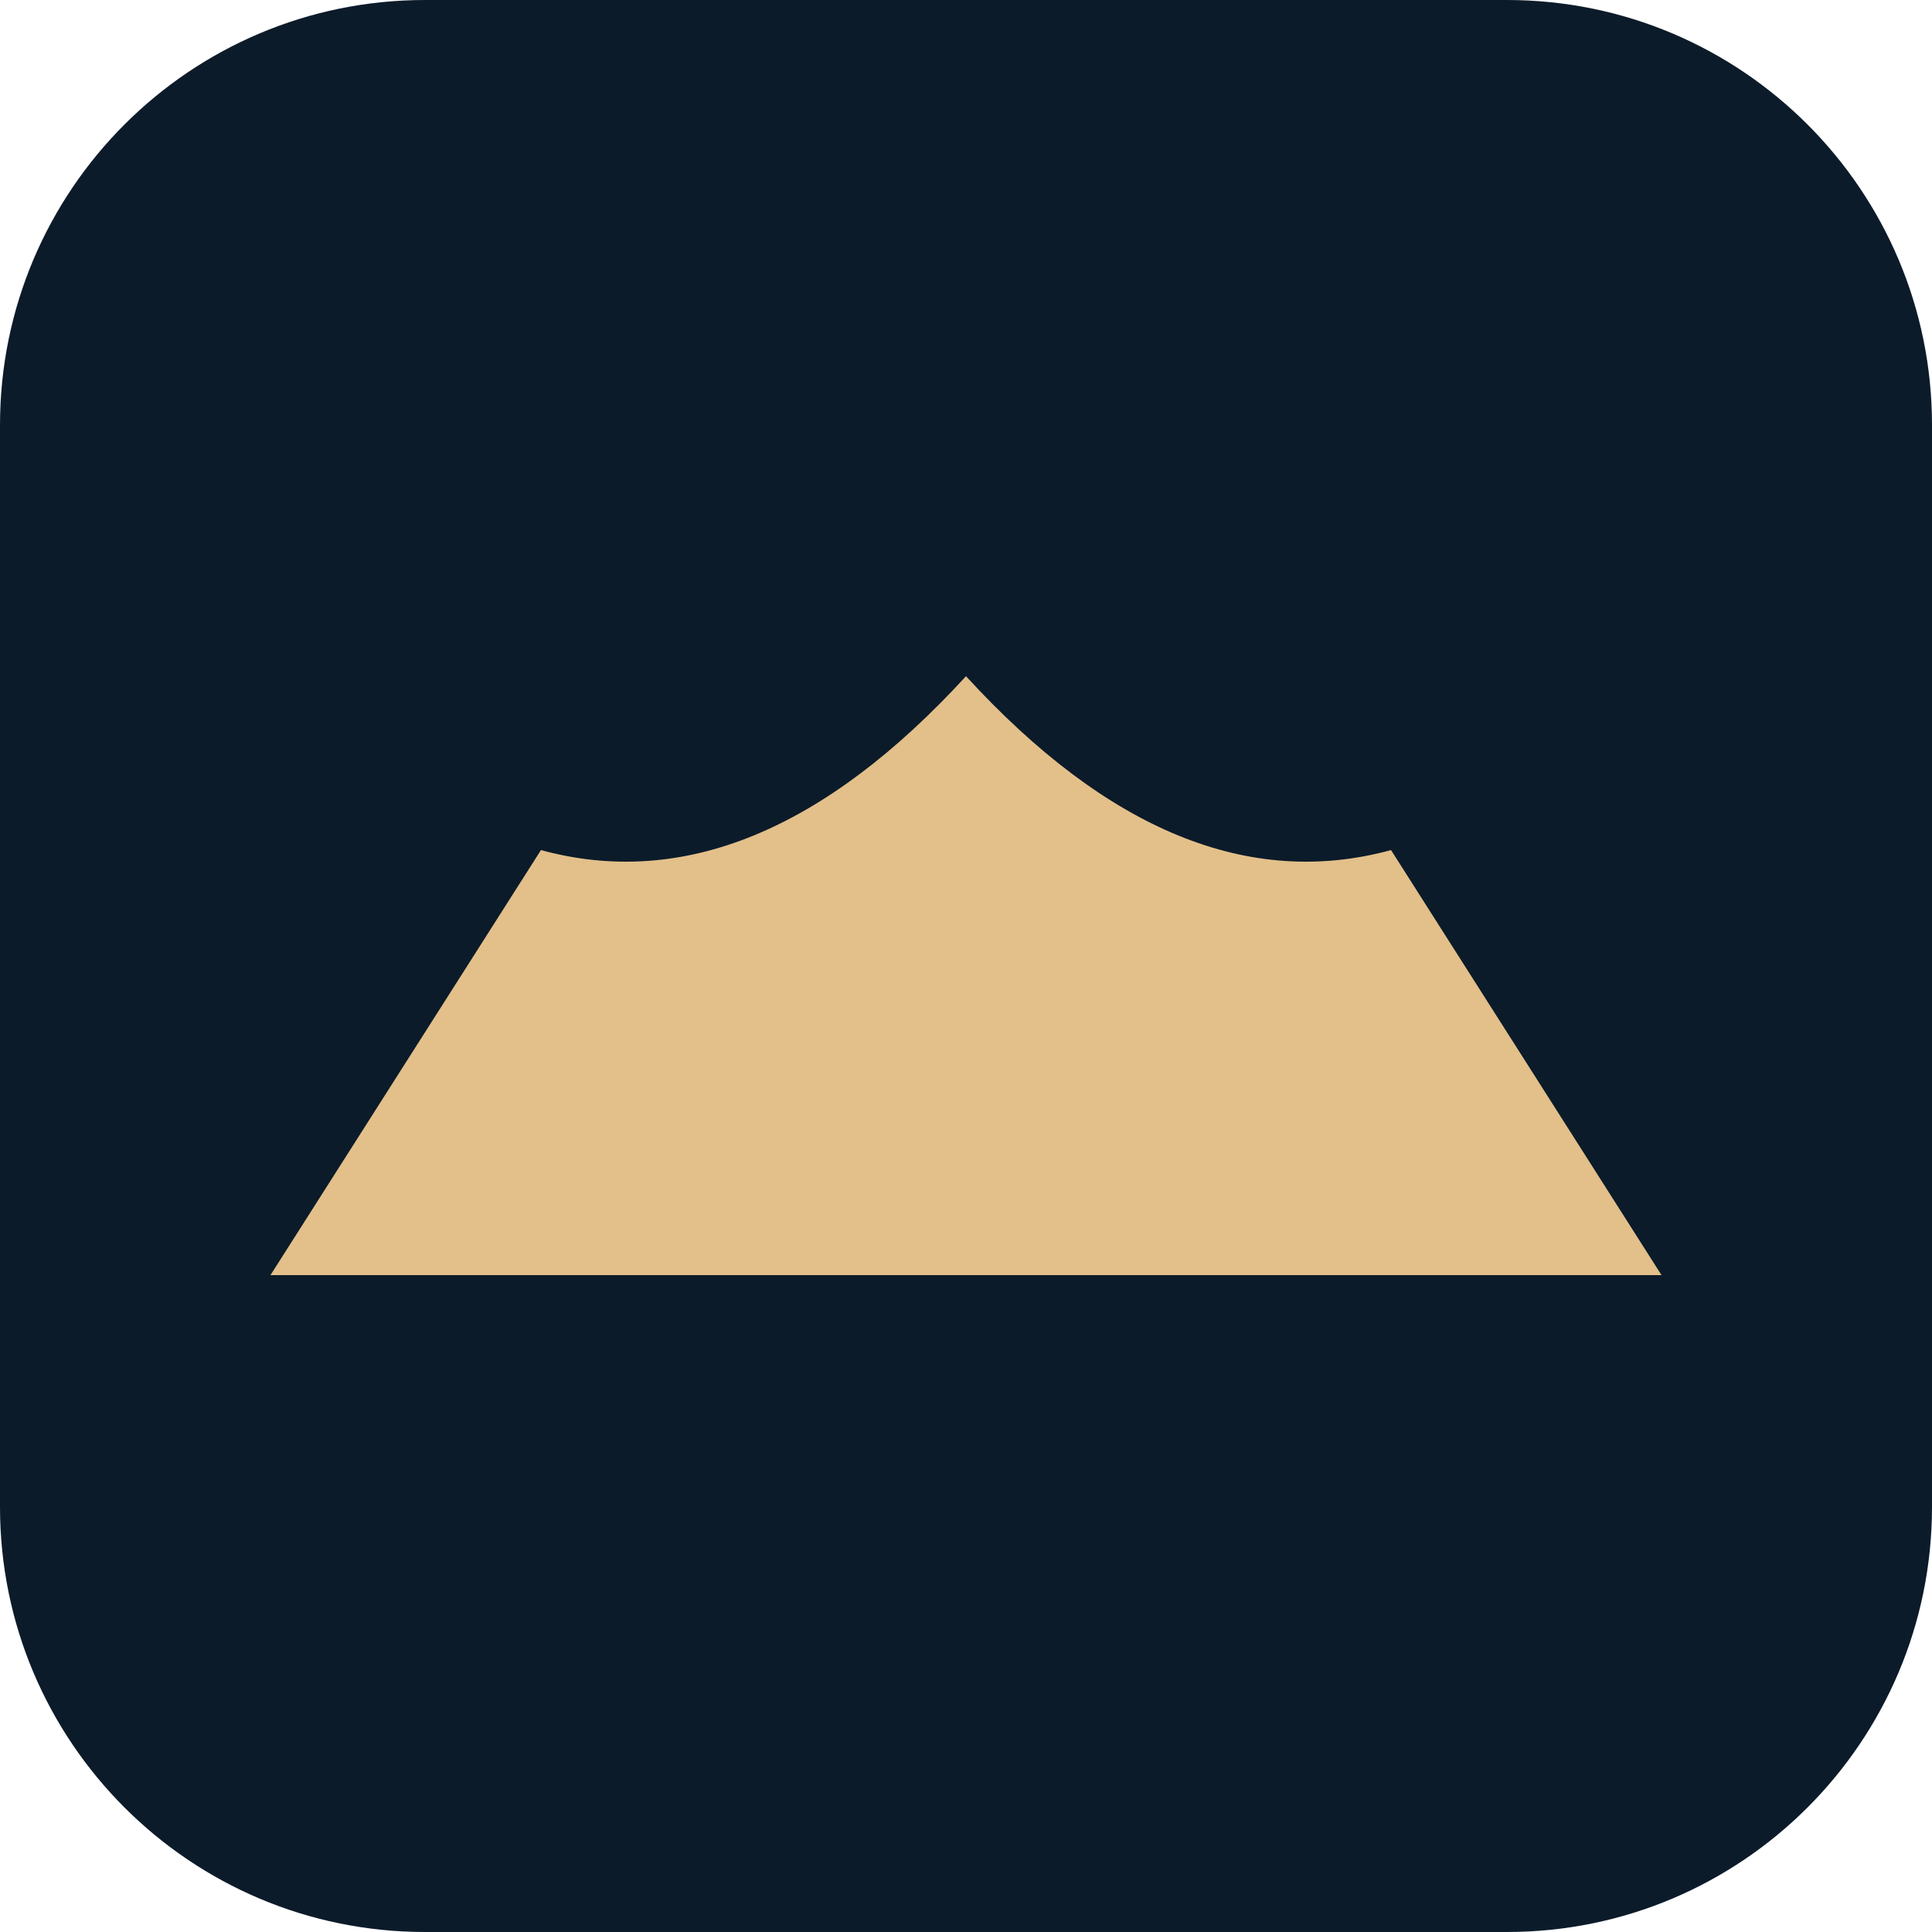
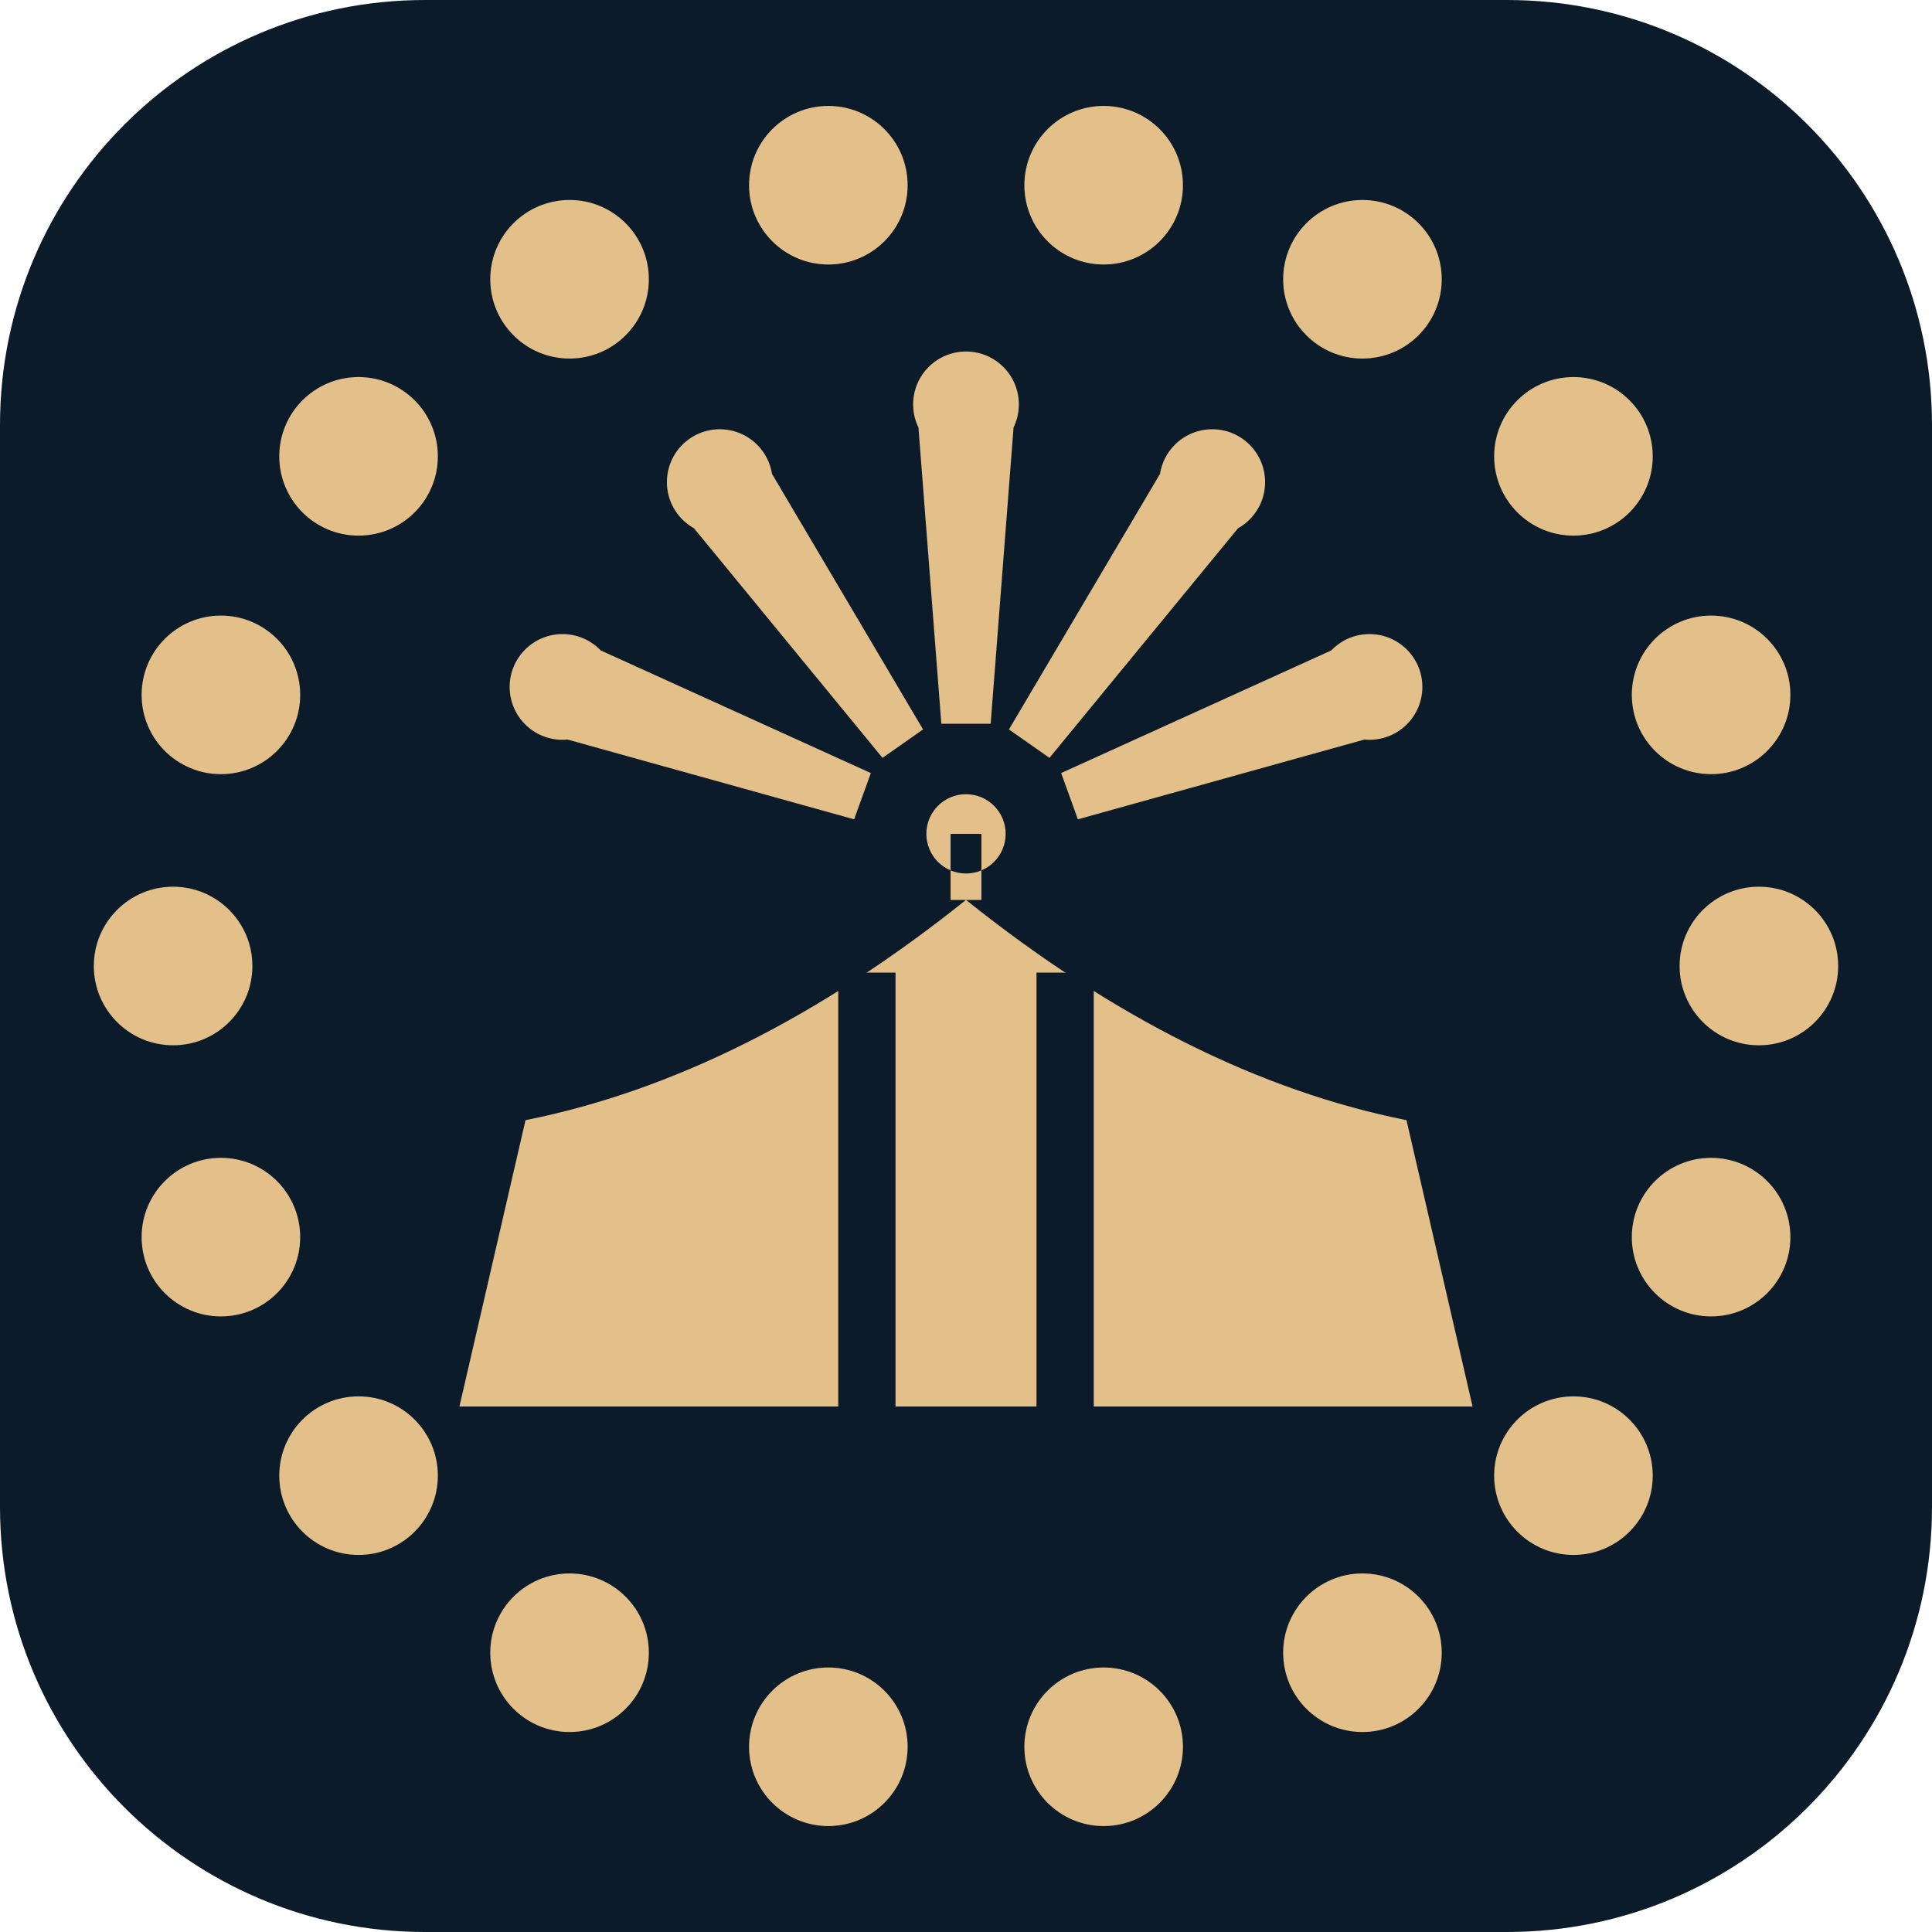
<svg xmlns="http://www.w3.org/2000/svg" viewBox="0 0 100 100" role="img" aria-label="مناسبات النقب">
  <rect width="100" height="100" rx="22" fill="#0c1b2a" />
-   <path d="M14 66 L28 44 Q39 47 50 35 Q61 47 72 44 L86 66 Z" fill="#e3c08a" />
+   <g transform="translate(50 50) scale(1.14) translate(-50 -50)">
+     <path d="M 89.6 50 A 3.6 3.6 0 1 0 82.4 50 A 3.6 3.6 0 1 0 89.6 50 Z M 87.43 37.69 A 3.6 3.6 0 1 0 80.23 37.69 A 3.6 3.6 0 1 0 87.43 37.69 Z M 81.18 26.86 A 3.6 3.6 0 1 0 73.98 26.86 A 3.6 3.6 0 1 0 81.18 26.86 Z M 71.6 18.82 A 3.6 3.6 0 1 0 64.4 18.82 A 3.6 3.6 0 1 0 71.6 18.82 Z M 59.85 14.55 A 3.6 3.6 0 1 0 52.65 14.55 A 3.6 3.6 0 1 0 59.85 14.55 Z M 47.35 14.55 A 3.6 3.6 0 1 0 40.15 14.55 A 3.6 3.6 0 1 0 47.35 14.55 Z M 35.6 18.82 A 3.6 3.6 0 1 0 28.4 18.82 A 3.6 3.6 0 1 0 35.6 18.82 Z M 26.02 26.86 A 3.6 3.6 0 1 0 18.82 26.86 A 3.6 3.6 0 1 0 26.02 26.86 Z M 19.77 37.69 A 3.6 3.6 0 1 0 12.57 37.69 A 3.6 3.6 0 1 0 19.77 37.69 Z M 17.6 50 A 3.6 3.6 0 1 0 10.4 50 A 3.6 3.6 0 1 0 17.6 50 Z M 19.77 62.31 A 3.6 3.6 0 1 0 12.57 62.31 A 3.6 3.6 0 1 0 19.77 62.31 Z M 26.02 73.14 A 3.6 3.6 0 1 0 18.82 73.14 A 3.6 3.6 0 1 0 26.02 73.14 Z M 35.6 81.18 A 3.6 3.6 0 1 0 28.4 81.18 A 3.6 3.6 0 1 0 35.6 81.18 Z M 47.35 85.45 A 3.6 3.6 0 1 0 40.15 85.45 A 3.6 3.6 0 1 0 47.35 85.45 Z M 59.85 85.45 A 3.6 3.6 0 1 0 52.65 85.45 A 3.6 3.6 0 1 0 59.85 85.45 Z M 71.6 81.18 A 3.6 3.6 0 1 0 64.4 81.18 A 3.6 3.6 0 1 0 71.6 81.18 Z M 81.18 73.14 A 3.6 3.6 0 1 0 73.98 73.14 A 3.6 3.6 0 1 0 81.18 73.14 Z M 87.43 62.31 A 3.6 3.6 0 1 0 80.23 62.31 A 3.6 3.6 0 1 0 87.43 62.31 Z M 27 70 L 30 57 Q 40 55 50 47 Q 60 55 70 57 L 73 70 Z M 49.3 44 L 50.7 44 L 50.7 47 L 49.3 47 Z M 51.8 44 A 1.8 1.8 0 1 0 48.2 44 A 1.8 1.8 0 1 0 51.8 44 Z M 55.08 43.34 L 69.09 39.44 L 67.56 35.23 L 54.32 41.24 Z M 70.72 37.33 A 2.4 2.4 0 1 0 65.92 37.33 A 2.4 2.4 0 1 0 70.72 37.33 Z M 53.79 40.55 L 63.02 29.31 L 59.35 26.74 L 51.95 39.26 Z M 63.58 28.03 A 2.4 2.4 0 1 0 58.78 28.03 A 2.4 2.4 0 1 0 63.58 28.03 Z M 51.12 39 L 52.24 24.5 L 47.76 24.5 L 48.88 39 Z M 52.4 24.5 A 2.4 2.4 0 1 0 47.6 24.5 A 2.4 2.4 0 1 0 52.4 24.5 Z M 48.05 39.26 L 40.65 26.74 L 36.98 29.31 L 46.21 40.55 Z M 41.22 28.03 A 2.4 2.4 0 1 0 36.42 28.03 A 2.4 2.4 0 1 0 41.22 28.03 Z M 45.68 41.24 L 32.44 35.23 L 30.91 39.44 L 44.92 43.34 Z M 34.08 37.33 A 2.4 2.4 0 1 0 29.28 37.33 A 2.4 2.4 0 1 0 34.08 37.33 Z" fill="#e3c08a" />
+     <path d="M 44.2 50.3 L 46.8 50.3 L 46.8 70 L 44.2 70 Z M 53.2 50.3 L 55.8 50.3 L 55.8 70 L 53.2 70 Z" fill="#0c1b2a" />
+   </g>
</svg>
